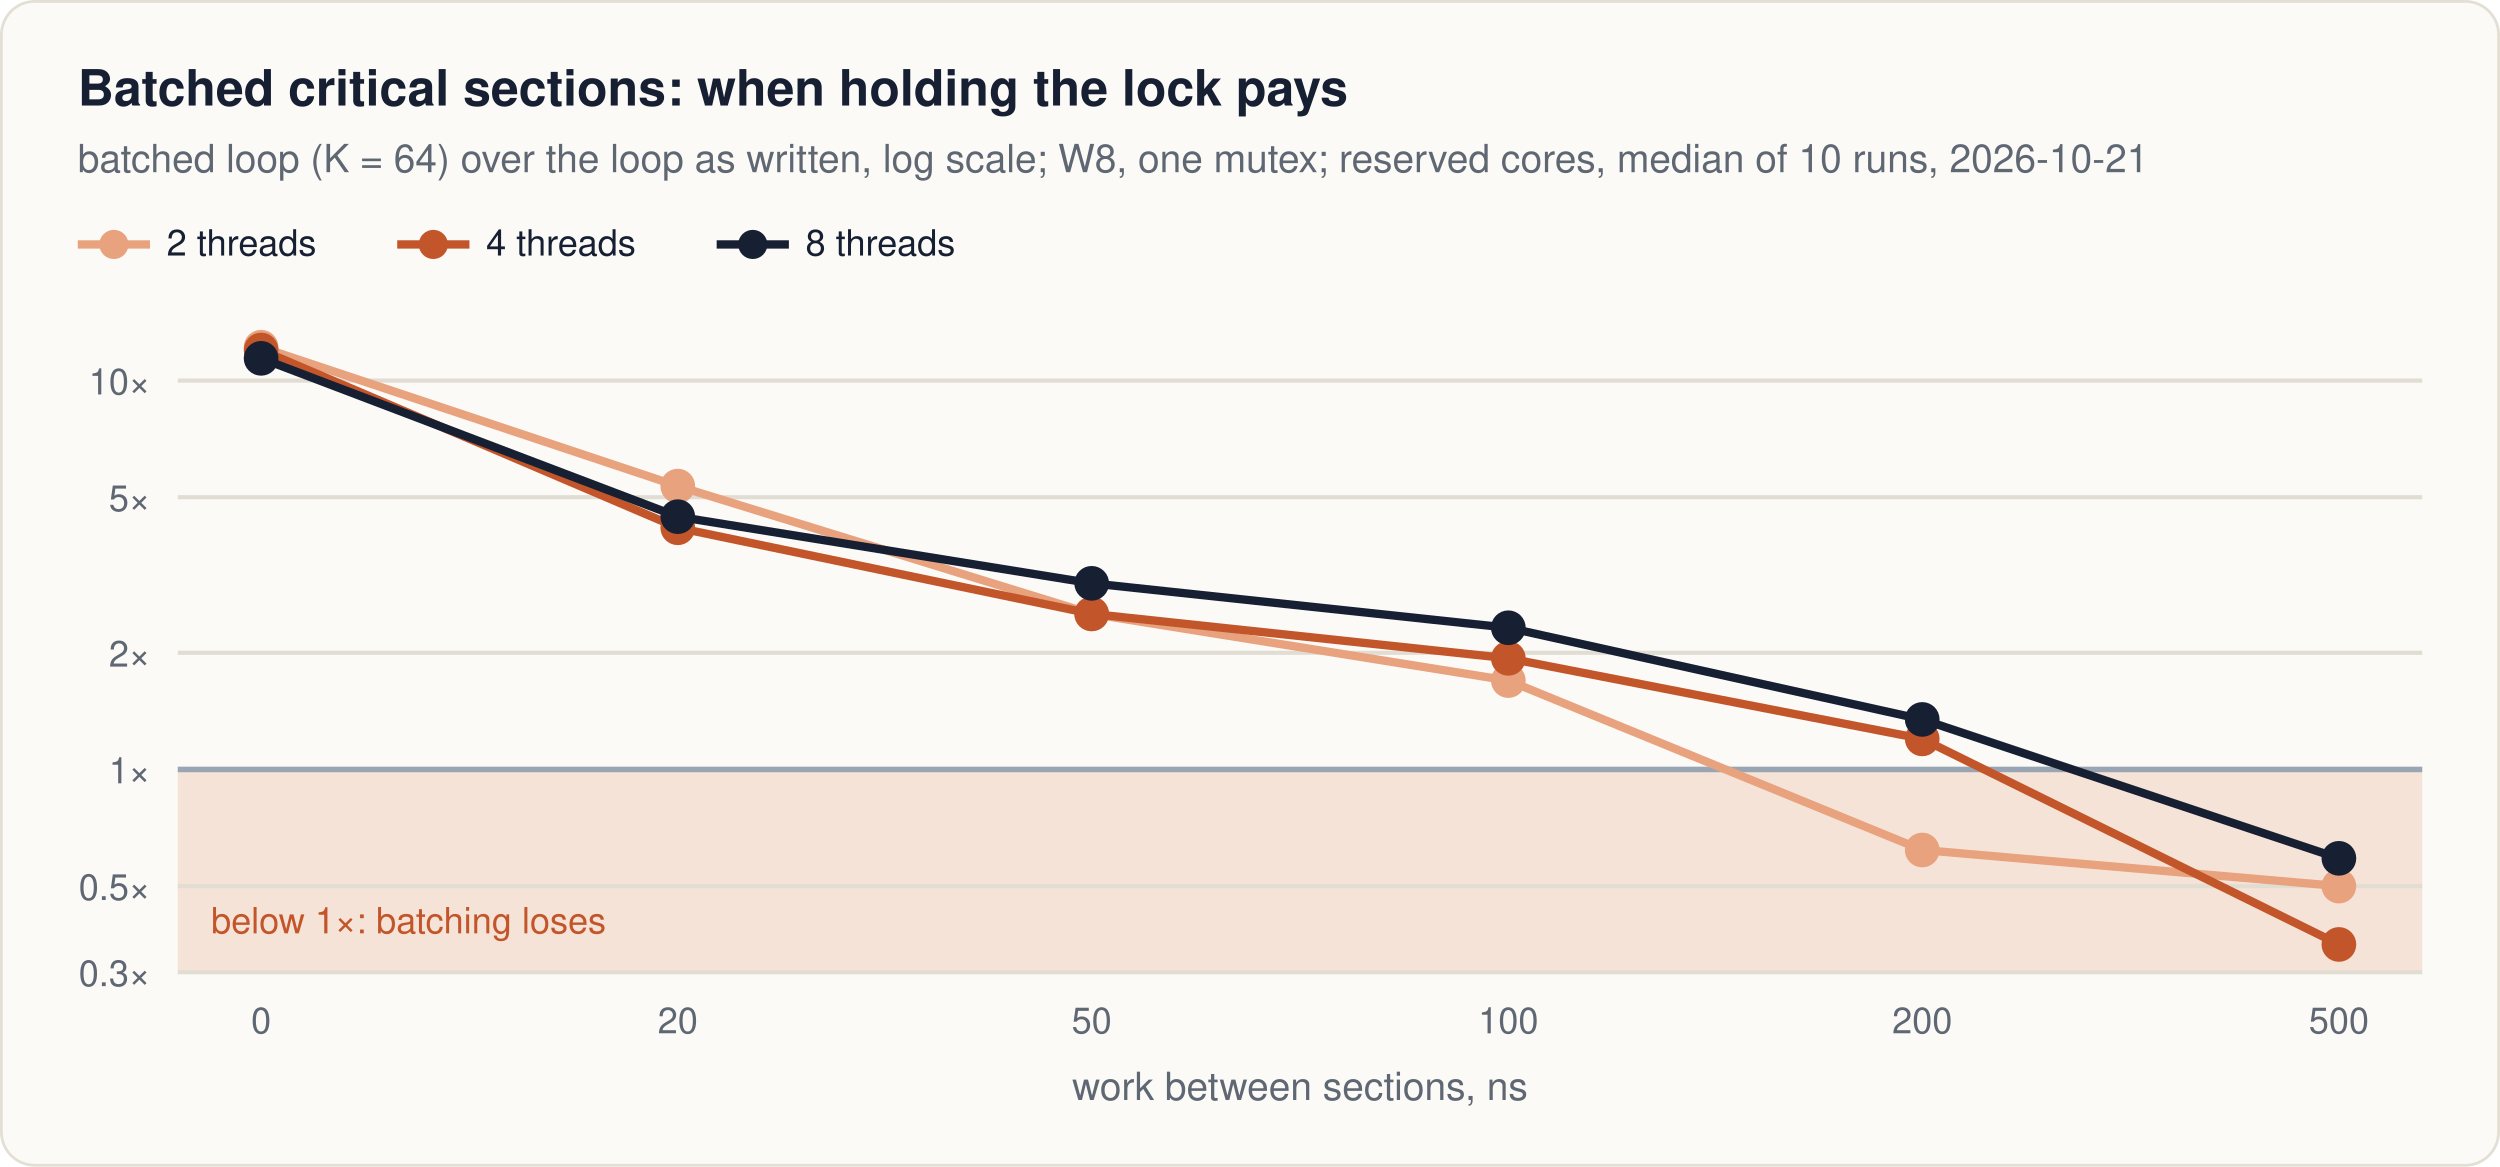
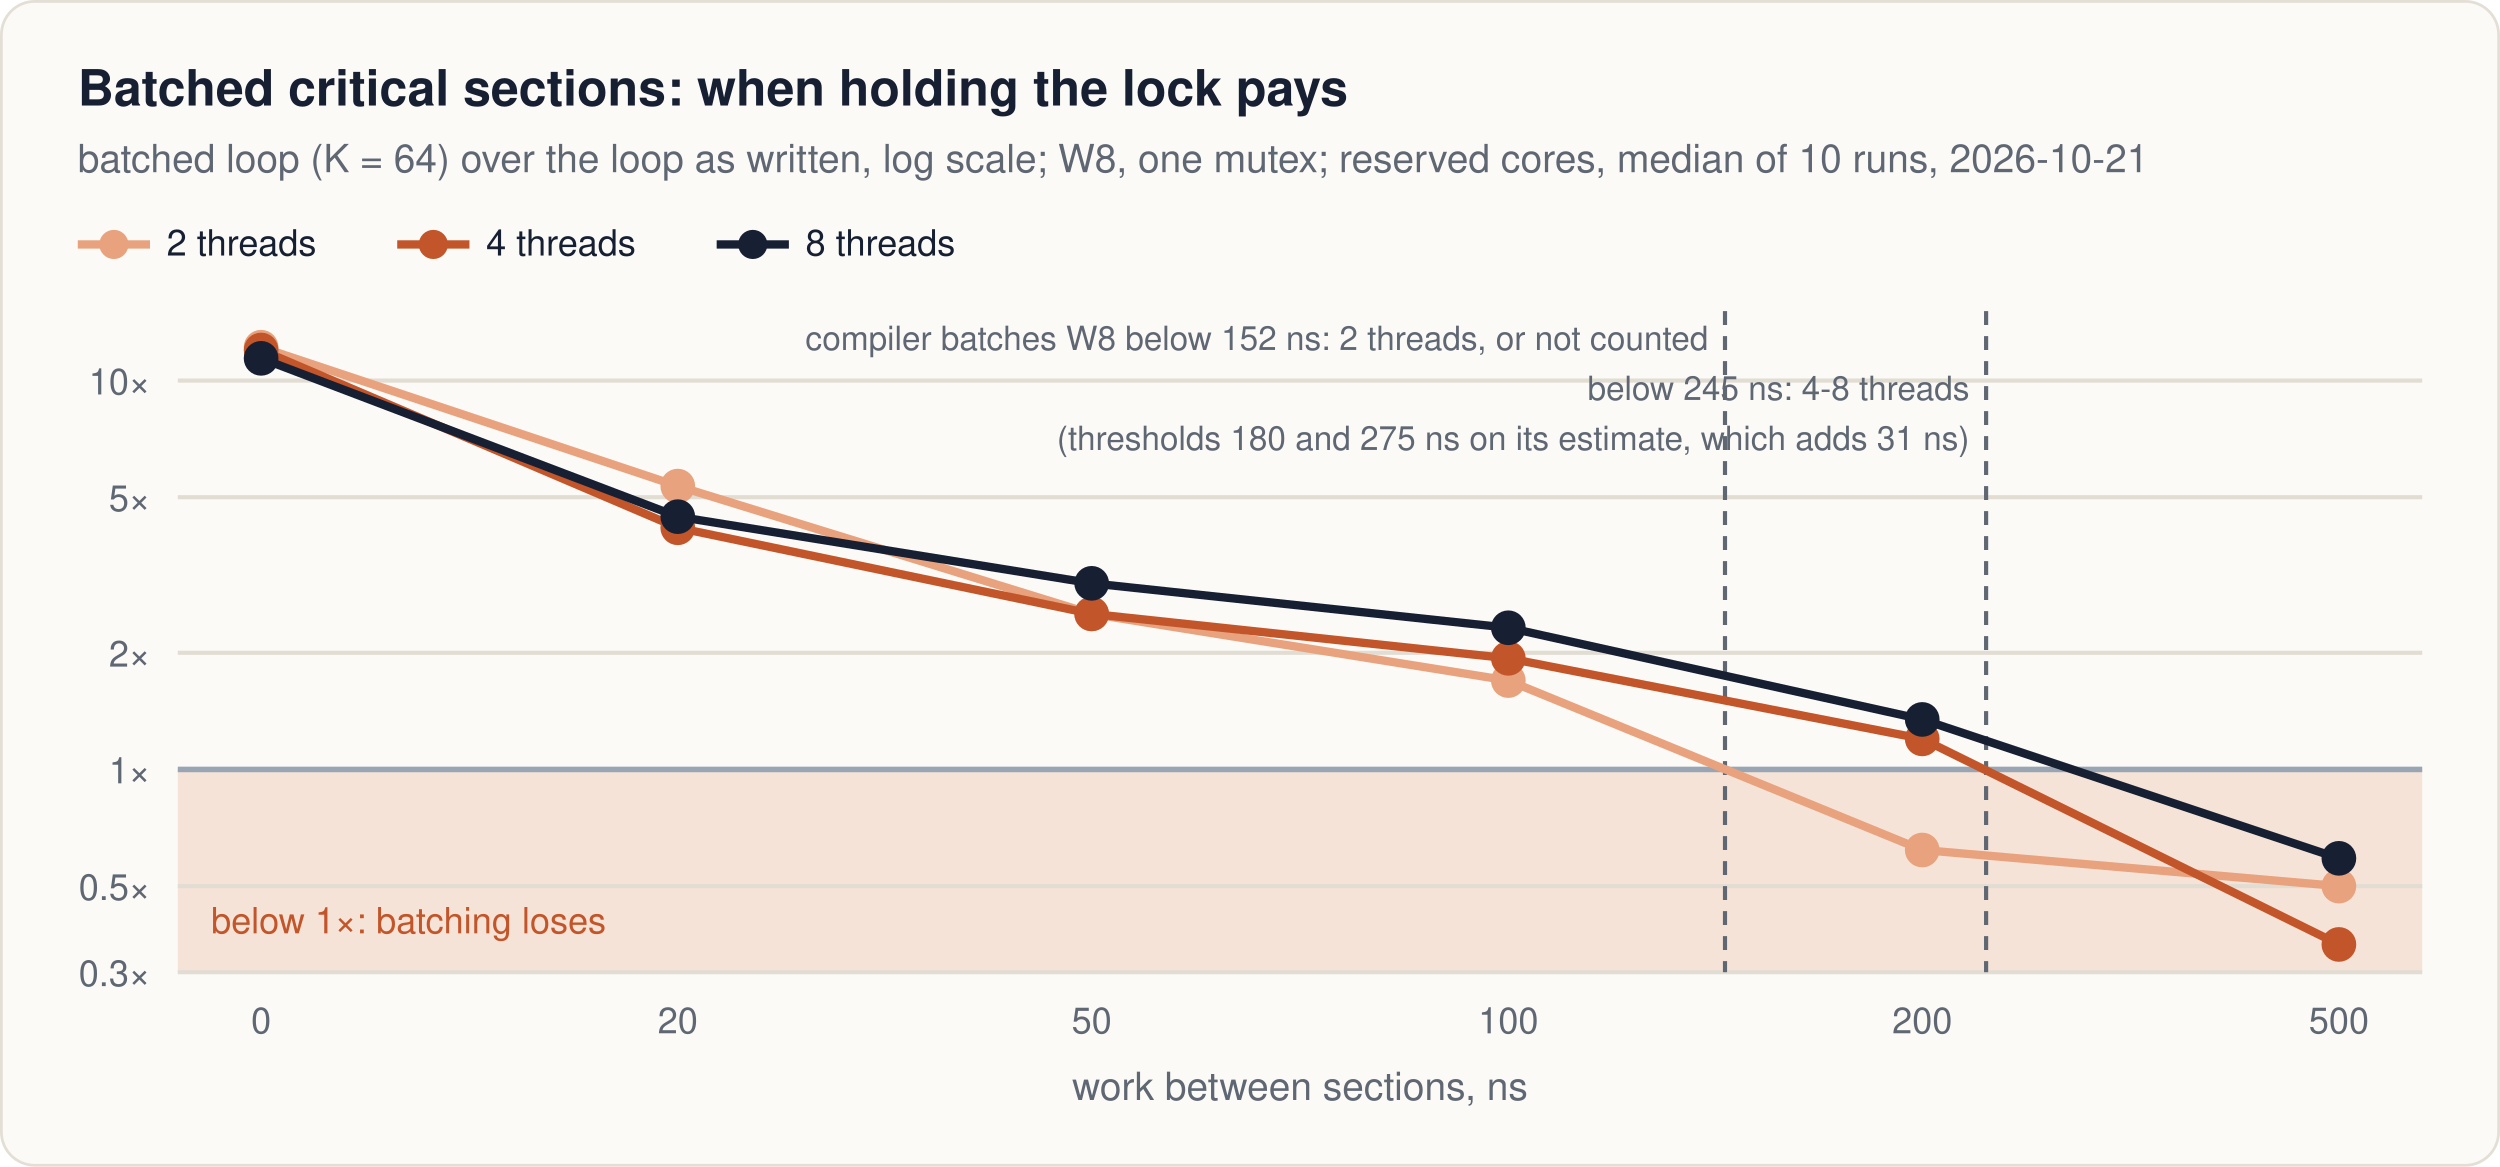
<svg xmlns="http://www.w3.org/2000/svg" width="900" height="420" viewBox="0 0 900 420" font-family="IBM Plex Sans, Segoe UI, Helvetica, Arial, sans-serif" role="img" aria-label="W8 speed-up against the work between sections">
  <rect x="0.5" y="0.5" width="899" height="419" rx="12" fill="#FBFAF7" stroke="#E4DFD5" />
  <text x="28" y="38" font-size="18" fill="#172033" text-anchor="start" font-weight="600">Batched critical sections: when holding the lock pays</text>
  <text x="28" y="62" font-size="14" fill="#5F6773" text-anchor="start">batched loop (K = 64) over the loop as written, log scale; W8, one mutex; reserved cores, median of 10 runs, 2026-10-21</text>
  <line x1="28" y1="88" x2="54" y2="88" stroke="#E8A27E" stroke-width="3" />
  <circle cx="41" cy="88" r="4" fill="#E8A27E" stroke="#E8A27E" stroke-width="2.5" />
  <text x="60" y="92" font-size="13" fill="#172033" text-anchor="start">2 threads</text>
  <line x1="143" y1="88" x2="169" y2="88" stroke="#C2562A" stroke-width="3" />
  <circle cx="156" cy="88" r="4" fill="#C2562A" stroke="#C2562A" stroke-width="2.5" />
  <text x="175" y="92" font-size="13" fill="#172033" text-anchor="start">4 threads</text>
  <line x1="258" y1="88" x2="284" y2="88" stroke="#172033" stroke-width="3" />
  <circle cx="271" cy="88" r="4" fill="#172033" stroke="#172033" stroke-width="2.5" />
  <text x="290" y="92" font-size="13" fill="#172033" text-anchor="start">8 threads</text>
  <rect x="64" y="277" width="808" height="73" fill="#F6E3D8" rx="0" />
  <text x="76" y="336" font-size="13" fill="#C2562A" text-anchor="start">below 1×: batching loses</text>
  <line x1="64" y1="350" x2="872" y2="350" stroke="#E2DDD3" stroke-width="1.5" />
  <text x="54" y="355" font-size="13" fill="#5F6773" text-anchor="end">0.3×</text>
  <line x1="64" y1="319" x2="872" y2="319" stroke="#E2DDD3" stroke-width="1.5" />
  <text x="54" y="324" font-size="13" fill="#5F6773" text-anchor="end">0.5×</text>
  <line x1="64" y1="277" x2="872" y2="277" stroke="#9AA5B4" stroke-width="2" />
  <text x="54" y="282" font-size="13" fill="#5F6773" text-anchor="end">1×</text>
  <line x1="64" y1="235" x2="872" y2="235" stroke="#E2DDD3" stroke-width="1.5" />
  <text x="54" y="240" font-size="13" fill="#5F6773" text-anchor="end">2×</text>
  <line x1="64" y1="179" x2="872" y2="179" stroke="#E2DDD3" stroke-width="1.5" />
  <text x="54" y="184" font-size="13" fill="#5F6773" text-anchor="end">5×</text>
  <line x1="64" y1="137" x2="872" y2="137" stroke="#E2DDD3" stroke-width="1.5" />
  <text x="54" y="142" font-size="13" fill="#5F6773" text-anchor="end">10×</text>
  <text x="94" y="372" font-size="13" fill="#5F6773" text-anchor="middle">0</text>
  <text x="244" y="372" font-size="13" fill="#5F6773" text-anchor="middle">20</text>
  <text x="393" y="372" font-size="13" fill="#5F6773" text-anchor="middle">50</text>
  <text x="543" y="372" font-size="13" fill="#5F6773" text-anchor="middle">100</text>
  <text x="692" y="372" font-size="13" fill="#5F6773" text-anchor="middle">200</text>
  <text x="842" y="372" font-size="13" fill="#5F6773" text-anchor="middle">500</text>
  <text x="468" y="396" font-size="14" fill="#5F6773" text-anchor="middle">work between sections, ns</text>
+   <line x1="621" y1="112" x2="621" y2="350" stroke="#5F6773" stroke-width="1.5" stroke-dasharray="5 4" />
+   <text x="615" y="126" font-size="12" fill="#5F6773" text-anchor="end">compiler batches W8 below 152 ns: 2 threads, or not counted</text>
+   <line x1="715" y1="112" x2="715" y2="350" stroke="#5F6773" stroke-width="1.5" stroke-dasharray="5 4" />
+   <text x="709" y="144" font-size="12" fill="#5F6773" text-anchor="end">below 245 ns: 4-8 threads</text>
+   <text x="709" y="162" font-size="12" fill="#5F6773" text-anchor="end">(thresholds 180 and 275 ns on its estimate, which adds 31 ns)</text>
  <path d="M94,125 L244,175 L393,221 L543,245 L692,306 L842,319" fill="none" stroke="#E8A27E" stroke-width="3" stroke-linejoin="round" />
  <circle cx="94" cy="125" r="5" fill="#E8A27E" stroke="#E8A27E" stroke-width="2.5" />
  <circle cx="244" cy="175" r="5" fill="#E8A27E" stroke="#E8A27E" stroke-width="2.5" />
  <circle cx="393" cy="221" r="5" fill="#E8A27E" stroke="#E8A27E" stroke-width="2.5" />
  <circle cx="543" cy="245" r="5" fill="#E8A27E" stroke="#E8A27E" stroke-width="2.5" />
  <circle cx="692" cy="306" r="5" fill="#E8A27E" stroke="#E8A27E" stroke-width="2.5" />
  <circle cx="842" cy="319" r="5" fill="#E8A27E" stroke="#E8A27E" stroke-width="2.5" />
  <path d="M94,126 L244,190 L393,221 L543,237 L692,266 L842,340" fill="none" stroke="#C2562A" stroke-width="3" stroke-linejoin="round" />
  <circle cx="94" cy="126" r="5" fill="#C2562A" stroke="#C2562A" stroke-width="2.5" />
  <circle cx="244" cy="190" r="5" fill="#C2562A" stroke="#C2562A" stroke-width="2.5" />
  <circle cx="393" cy="221" r="5" fill="#C2562A" stroke="#C2562A" stroke-width="2.5" />
  <circle cx="543" cy="237" r="5" fill="#C2562A" stroke="#C2562A" stroke-width="2.5" />
  <circle cx="692" cy="266" r="5" fill="#C2562A" stroke="#C2562A" stroke-width="2.5" />
  <circle cx="842" cy="340" r="5" fill="#C2562A" stroke="#C2562A" stroke-width="2.5" />
  <path d="M94,129 L244,186 L393,210 L543,226 L692,259 L842,309" fill="none" stroke="#172033" stroke-width="3" stroke-linejoin="round" />
  <circle cx="94" cy="129" r="5" fill="#172033" stroke="#172033" stroke-width="2.5" />
  <circle cx="244" cy="186" r="5" fill="#172033" stroke="#172033" stroke-width="2.5" />
  <circle cx="393" cy="210" r="5" fill="#172033" stroke="#172033" stroke-width="2.5" />
  <circle cx="543" cy="226" r="5" fill="#172033" stroke="#172033" stroke-width="2.5" />
  <circle cx="692" cy="259" r="5" fill="#172033" stroke="#172033" stroke-width="2.5" />
  <circle cx="842" cy="309" r="5" fill="#172033" stroke="#172033" stroke-width="2.5" />
</svg>
